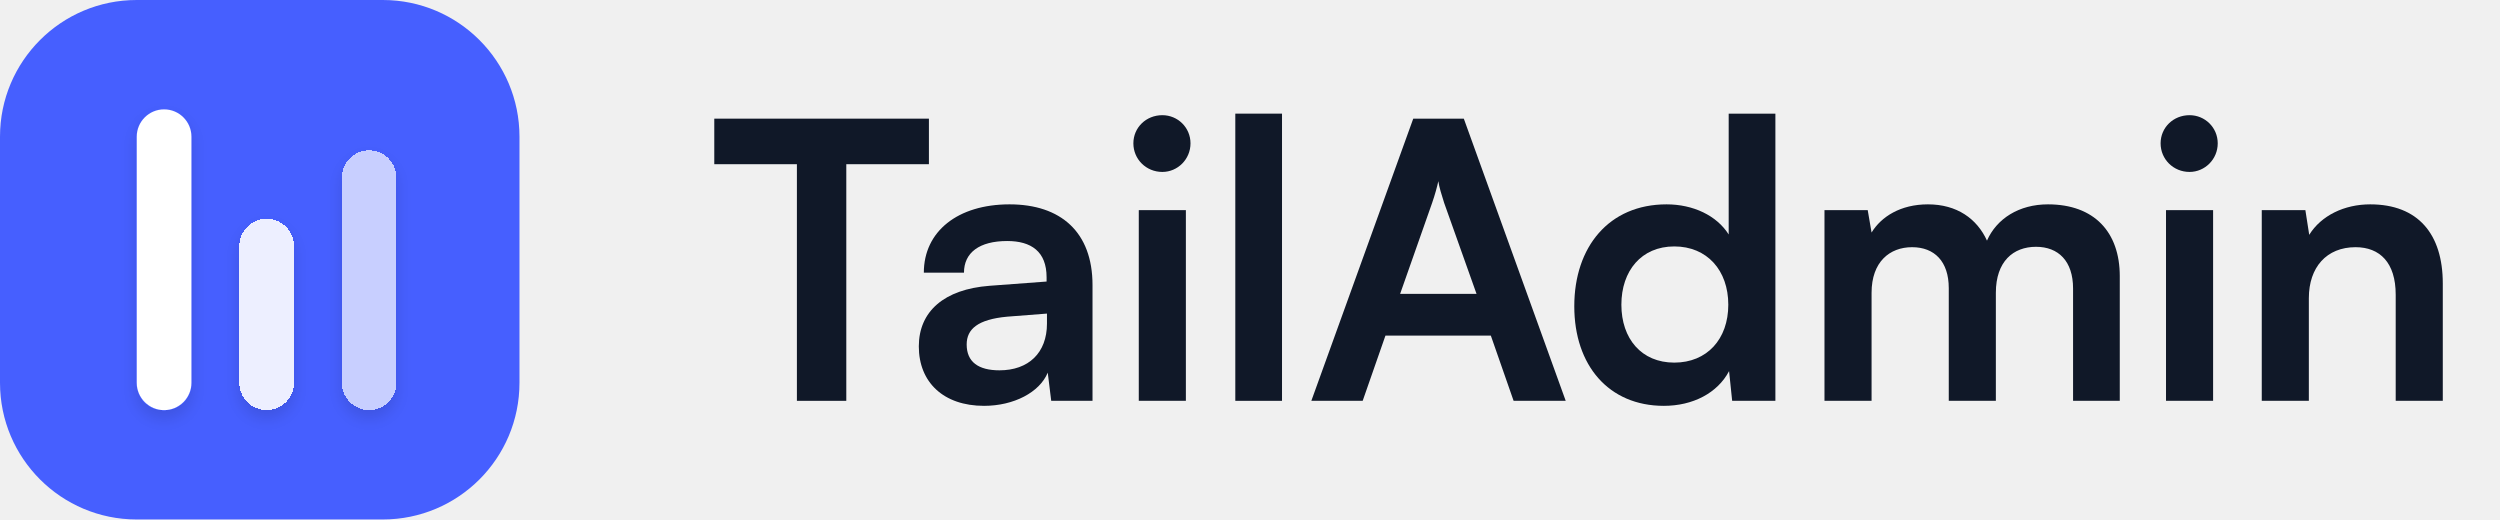
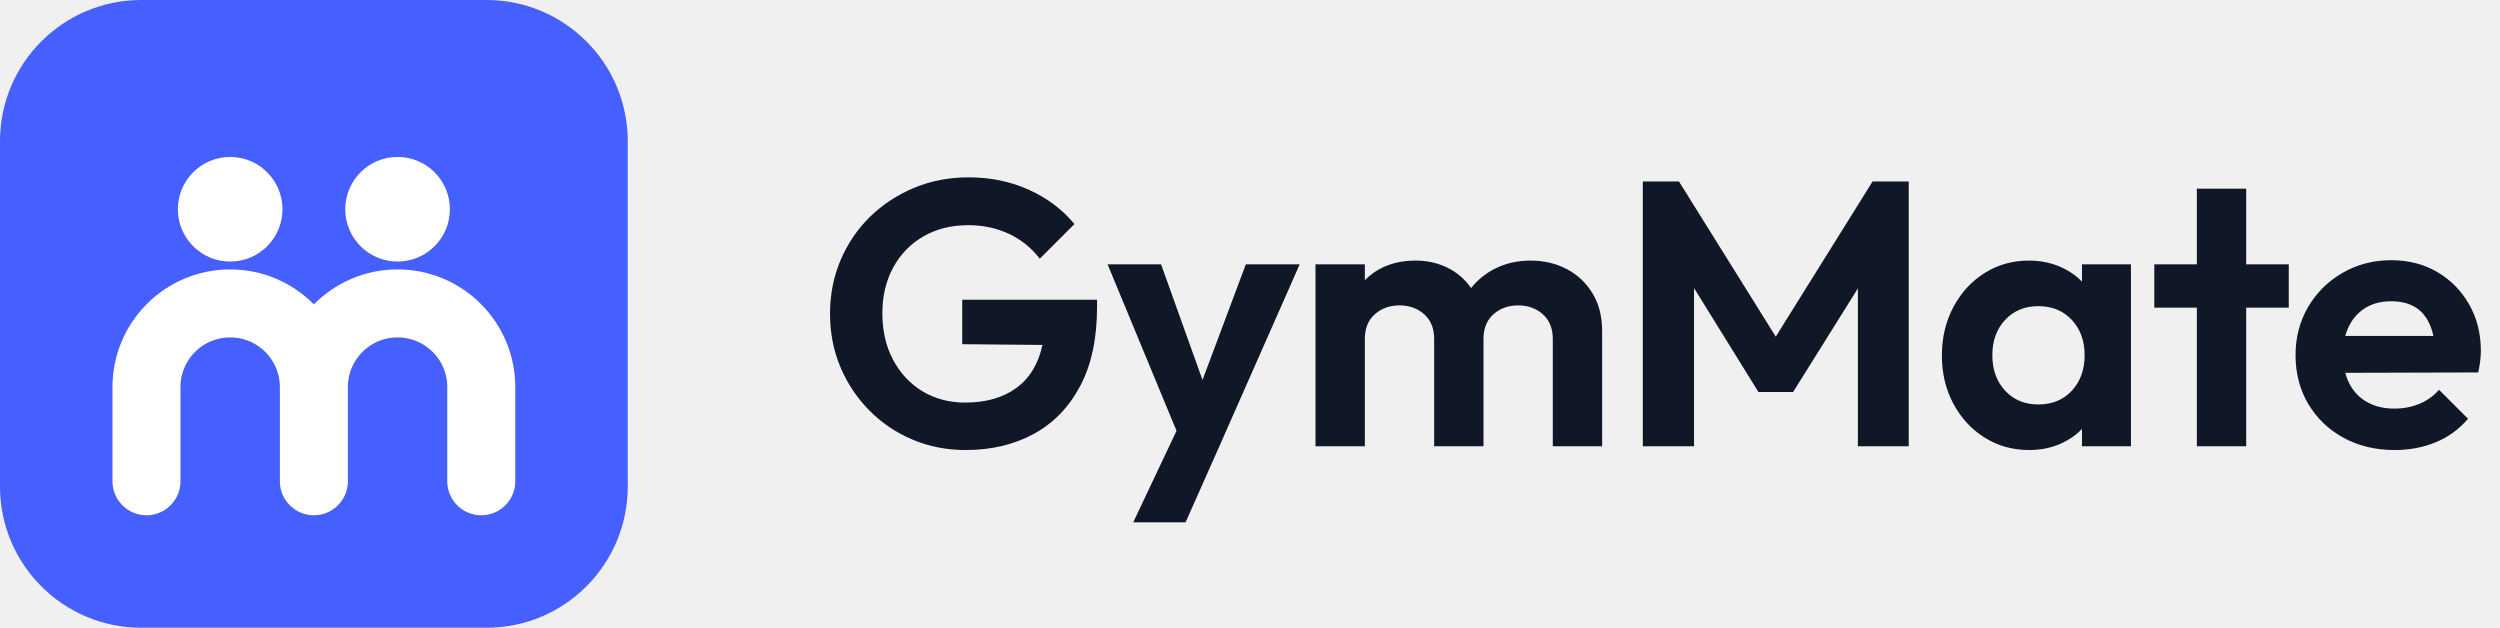
- <svg xmlns="http://www.w3.org/2000/svg" width="154" height="32" viewBox="0 0 154 32" fill="none">
-   <path d="M0 8.421C0 3.77 3.77 0 8.421 0H23.579C28.23 0 32 3.77 32 8.421V23.579C32 28.23 28.23 32 23.579 32H8.421C3.77 32 0 28.23 0 23.579V8.421Z" fill="#465FFF" />
-   <g filter="url(#filter0_d_1624_24907)">
-     <path d="M8.424 8.422C8.424 7.491 9.178 6.737 10.108 6.737V6.737C11.038 6.737 11.792 7.491 11.792 8.422V23.579C11.792 24.51 11.038 25.264 10.108 25.264V25.264C9.178 25.264 8.424 24.51 8.424 23.579V8.422Z" fill="white" />
-   </g>
-   <g filter="url(#filter1_d_1624_24907)">
-     <path d="M14.742 15.157C14.742 14.227 15.496 13.473 16.426 13.473V13.473C17.357 13.473 18.111 14.227 18.111 15.157V23.578C18.111 24.508 17.357 25.262 16.426 25.262V25.262C15.496 25.262 14.742 24.508 14.742 23.578V15.157Z" fill="white" fill-opacity="0.9" shape-rendering="crispEdges" />
-   </g>
-   <g filter="url(#filter2_d_1624_24907)">
-     <path d="M21.055 10.946C21.055 10.016 21.809 9.262 22.739 9.262V9.262C23.669 9.262 24.423 10.016 24.423 10.946V23.578C24.423 24.508 23.669 25.262 22.739 25.262V25.262C21.809 25.262 21.055 24.508 21.055 23.578V10.946Z" fill="white" fill-opacity="0.7" shape-rendering="crispEdges" />
-   </g>
-   <path d="M44 10.115H49.089V24.691H52.132V10.115H57.221V7.309H44V10.115Z" fill="#101828" />
-   <path d="M60.617 25C62.448 25 64.042 24.168 64.541 22.955L64.755 24.691H67.299V17.558C67.299 14.3 65.349 12.588 62.187 12.588C59.001 12.588 56.908 14.252 56.908 16.797H59.381C59.381 15.56 60.332 14.847 62.044 14.847C63.519 14.847 64.47 15.489 64.47 17.082V17.343L60.95 17.605C58.168 17.819 56.599 19.174 56.599 21.338C56.599 23.549 58.121 25 60.617 25ZM61.569 22.812C60.261 22.812 59.547 22.289 59.547 21.219C59.547 20.268 60.237 19.674 62.044 19.507L64.493 19.317V19.935C64.493 21.742 63.352 22.812 61.569 22.812Z" fill="#101828" />
-   <path d="M71.6 10.591C72.551 10.591 73.335 9.806 73.335 8.831C73.335 7.856 72.551 7.095 71.6 7.095C70.601 7.095 69.816 7.856 69.816 8.831C69.816 9.806 70.601 10.591 71.6 10.591ZM70.149 24.691H73.05V12.944H70.149V24.691Z" fill="#101828" />
-   <path d="M78.972 24.691V7H76.095V24.691H78.972Z" fill="#101828" />
-   <path d="M83.941 24.691L85.344 20.672H91.835L93.238 24.691H96.448L90.171 7.309H87.056L80.778 24.691H83.941ZM88.221 12.493C88.387 12.017 88.53 11.494 88.601 11.161C88.649 11.518 88.815 12.041 88.958 12.493L90.955 18.104H86.247L88.221 12.493Z" fill="#101828" />
-   <path d="M102.493 25C104.276 25 105.798 24.215 106.511 22.86L106.701 24.691H109.364V7H106.487V14.443C105.75 13.277 104.3 12.588 102.659 12.588C99.116 12.588 96.976 15.203 96.976 18.865C96.976 22.503 99.092 25 102.493 25ZM103.135 22.337C101.113 22.337 99.877 20.863 99.877 18.77C99.877 16.678 101.113 15.18 103.135 15.18C105.156 15.18 106.463 16.654 106.463 18.77C106.463 20.886 105.156 22.337 103.135 22.337Z" fill="#101828" />
-   <path d="M115.289 24.691V18.033C115.289 16.131 116.406 15.227 117.785 15.227C119.164 15.227 120.044 16.107 120.044 17.748V24.691H122.945V18.033C122.945 16.107 124.015 15.203 125.418 15.203C126.797 15.203 127.701 16.083 127.701 17.771V24.691H130.578V17.011C130.578 14.3 129.008 12.588 126.155 12.588C124.372 12.588 122.993 13.468 122.398 14.823C121.78 13.468 120.543 12.588 118.76 12.588C117.072 12.588 115.883 13.349 115.289 14.324L115.051 12.944H112.388V24.691H115.289Z" fill="#101828" />
-   <path d="M134.876 10.591C135.827 10.591 136.612 9.806 136.612 8.831C136.612 7.856 135.827 7.095 134.876 7.095C133.877 7.095 133.093 7.856 133.093 8.831C133.093 9.806 133.877 10.591 134.876 10.591ZM133.426 24.691H136.327V12.944H133.426V24.691Z" fill="#101828" />
-   <path d="M142.225 24.691V18.366C142.225 16.464 143.318 15.227 145.102 15.227C146.6 15.227 147.575 16.178 147.575 18.152V24.691H150.476V17.462C150.476 14.419 148.954 12.588 146.005 12.588C144.412 12.588 142.985 13.277 142.248 14.466L142.011 12.944H139.324V24.691H142.225Z" fill="#101828" />
-   <defs>
-     <filter id="filter0_d_1624_24907" x="7.424" y="6.237" width="5.368" height="20.526" filterUnits="userSpaceOnUse" color-interpolation-filters="sRGB">
-       <feFlood flood-opacity="0" result="BackgroundImageFix" />
-       <feColorMatrix in="SourceAlpha" type="matrix" values="0 0 0 0 0 0 0 0 0 0 0 0 0 0 0 0 0 0 127 0" result="hardAlpha" />
-       <feOffset dy="0.5" />
-       <feGaussianBlur stdDeviation="0.5" />
-       <feComposite in2="hardAlpha" operator="out" />
-       <feColorMatrix type="matrix" values="0 0 0 0 0 0 0 0 0 0 0 0 0 0 0 0 0 0 0.12 0" />
-       <feBlend mode="normal" in2="BackgroundImageFix" result="effect1_dropShadow_1624_24907" />
-       <feBlend mode="normal" in="SourceGraphic" in2="effect1_dropShadow_1624_24907" result="shape" />
-     </filter>
-     <filter id="filter1_d_1624_24907" x="13.742" y="12.973" width="5.368" height="13.79" filterUnits="userSpaceOnUse" color-interpolation-filters="sRGB">
-       <feFlood flood-opacity="0" result="BackgroundImageFix" />
-       <feColorMatrix in="SourceAlpha" type="matrix" values="0 0 0 0 0 0 0 0 0 0 0 0 0 0 0 0 0 0 127 0" result="hardAlpha" />
-       <feOffset dy="0.5" />
-       <feGaussianBlur stdDeviation="0.5" />
-       <feComposite in2="hardAlpha" operator="out" />
-       <feColorMatrix type="matrix" values="0 0 0 0 0 0 0 0 0 0 0 0 0 0 0 0 0 0 0.12 0" />
-       <feBlend mode="normal" in2="BackgroundImageFix" result="effect1_dropShadow_1624_24907" />
-       <feBlend mode="normal" in="SourceGraphic" in2="effect1_dropShadow_1624_24907" result="shape" />
-     </filter>
-     <filter id="filter2_d_1624_24907" x="20.055" y="8.762" width="5.368" height="18" filterUnits="userSpaceOnUse" color-interpolation-filters="sRGB">
-       <feFlood flood-opacity="0" result="BackgroundImageFix" />
-       <feColorMatrix in="SourceAlpha" type="matrix" values="0 0 0 0 0 0 0 0 0 0 0 0 0 0 0 0 0 0 127 0" result="hardAlpha" />
-       <feOffset dy="0.5" />
-       <feGaussianBlur stdDeviation="0.5" />
-       <feComposite in2="hardAlpha" operator="out" />
-       <feColorMatrix type="matrix" values="0 0 0 0 0 0 0 0 0 0 0 0 0 0 0 0 0 0 0.12 0" />
-       <feBlend mode="normal" in2="BackgroundImageFix" result="effect1_dropShadow_1624_24907" />
-       <feBlend mode="normal" in="SourceGraphic" in2="effect1_dropShadow_1624_24907" result="shape" />
-     </filter>
-   </defs>
+ <svg xmlns="http://www.w3.org/2000/svg" viewBox="0 0 477.9 120" width="127.44" height="32" role="img" aria-label="GymMate">
+   <rect width="120" height="120" rx="27" fill="#465FFF" />
+   <circle cx="44" cy="40" r="10" fill="#FFFFFF" />
+   <circle cx="76" cy="40" r="10" fill="#FFFFFF" />
+   <path d="M28 92V74A16 16 0 0 1 60 74V92M60 74A16 16 0 0 1 92 74V92" fill="none" stroke="#FFFFFF" stroke-width="13" stroke-linecap="round" stroke-linejoin="round" />
+   <path fill="#101828" d="M184.584 86.028Q179.184 86.028 174.468 84.048Q169.752 82.068 166.188 78.468Q162.624 74.868 160.644 70.152Q158.664 65.436 158.664 59.964Q158.664 54.492 160.68 49.74Q162.696 44.988 166.296 41.46Q169.896 37.932 174.72 35.916Q179.544 33.9 185.16 33.9Q191.424 33.9 196.68 36.276Q201.936 38.652 205.392 42.828L198.768 49.452Q196.392 46.356 192.864 44.7Q189.336 43.044 185.088 43.044Q180.264 43.044 176.556 45.168Q172.848 47.292 170.76 51.108Q168.672 54.924 168.672 59.892Q168.672 64.932 170.724 68.784Q172.776 72.636 176.34 74.796Q179.904 76.956 184.512 76.956Q190.488 76.956 194.304 74.148Q198.12 71.34 199.272 65.94L183.936 65.796V57.3H209.712V58.668Q209.712 67.74 206.472 73.824Q203.232 79.908 197.58 82.968Q191.928 86.028 184.584 86.028Z M216.624 99.852 224.904 82.356 211.728 50.532H221.952L229.872 72.636L238.152 50.532H248.448L232.968 85.596L226.632 99.852Z M251.472 85.308V50.532H260.904V53.556Q264.648 49.812 270.624 49.812Q273.936 49.812 276.708 51.18Q279.48 52.548 281.208 55.068Q283.224 52.548 286.14 51.18Q289.056 49.812 292.584 49.812Q296.4 49.812 299.496 51.432Q302.592 53.052 304.428 56.076Q306.264 59.1 306.264 63.276V85.308H296.832V64.788Q296.832 61.764 294.924 60.072Q293.016 58.38 290.208 58.38Q287.4 58.38 285.492 60.072Q283.584 61.764 283.584 64.788V85.308H274.152V64.788Q274.152 61.764 272.244 60.072Q270.336 58.38 267.528 58.38Q264.72 58.38 262.812 60.072Q260.904 61.764 260.904 64.788V85.308Z M314.04 85.308V34.692H320.952L339.456 64.356L357.96 34.692H364.872V85.308H355.152V55.14L342.768 74.94H336.144L323.832 55.068V85.308Z M387.912 86.028Q383.16 86.028 379.38 83.652Q375.6 81.276 373.404 77.172Q371.208 73.068 371.208 67.956Q371.208 62.844 373.404 58.704Q375.6 54.564 379.38 52.188Q383.16 49.812 387.84 49.812Q390.936 49.812 393.564 50.892Q396.192 51.972 397.992 53.844V50.532H407.352V85.308H397.992V81.996Q396.192 83.868 393.6 84.948Q391.008 86.028 387.912 86.028ZM389.64 77.316Q393.6 77.316 396.048 74.688Q398.496 72.06 398.496 67.884Q398.496 63.78 396.048 61.152Q393.6 58.524 389.64 58.524Q385.752 58.524 383.304 61.152Q380.856 63.78 380.856 67.884Q380.856 72.06 383.304 74.688Q385.752 77.316 389.64 77.316Z M419.952 85.308V58.812H411.816V50.532H419.952V36.06H429.384V50.532H437.52V58.812H429.384V85.308Z M457.752 86.028Q452.28 86.028 447.996 83.688Q443.712 81.348 441.264 77.244Q438.816 73.14 438.816 67.884Q438.816 62.772 441.228 58.668Q443.64 54.564 447.816 52.152Q451.992 49.74 457.104 49.74Q462.072 49.74 465.924 52.008Q469.776 54.276 472.008 58.2Q474.24 62.124 474.24 67.092Q474.24 68.892 473.736 71.196L448.32 71.268Q449.184 74.508 451.632 76.308Q454.08 78.108 457.68 78.108Q460.272 78.108 462.468 77.208Q464.664 76.308 466.248 74.508L471.792 80.052Q469.2 83.076 465.6 84.552Q462 86.028 457.752 86.028ZM457.104 57.588Q453.72 57.588 451.452 59.352Q449.184 61.116 448.32 64.212H465.168Q463.728 57.588 457.104 57.588Z" />
</svg>
